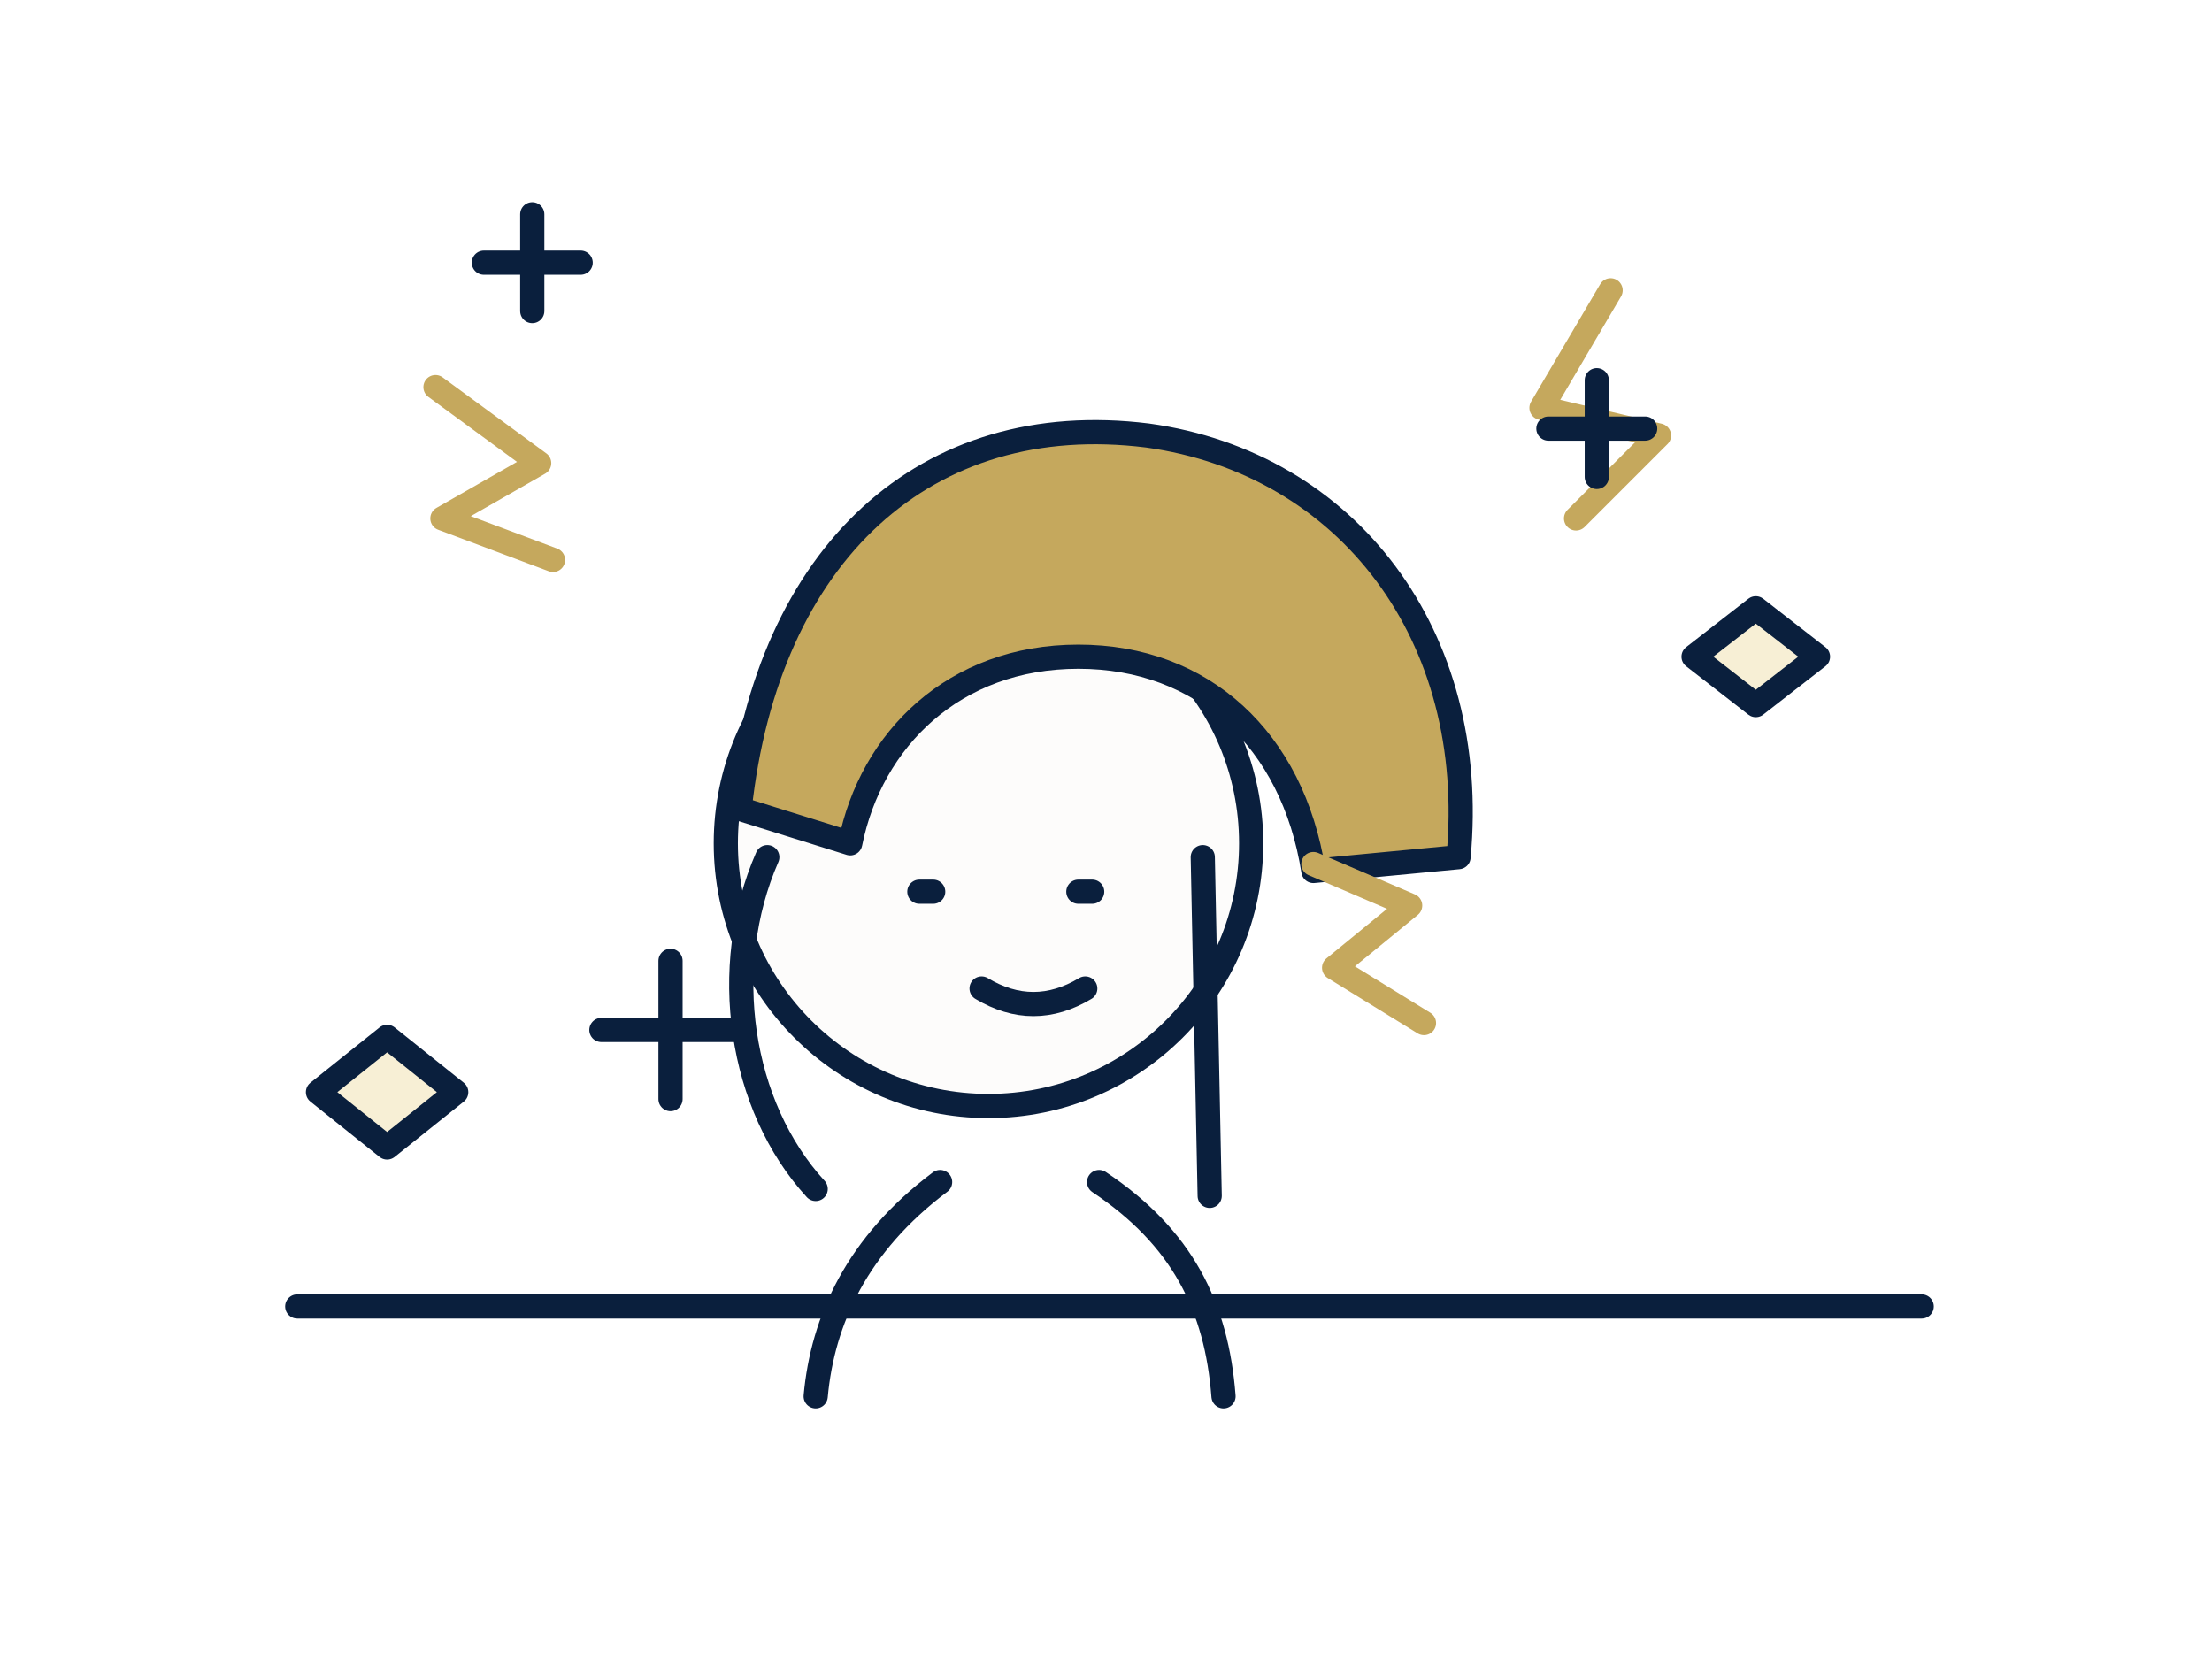
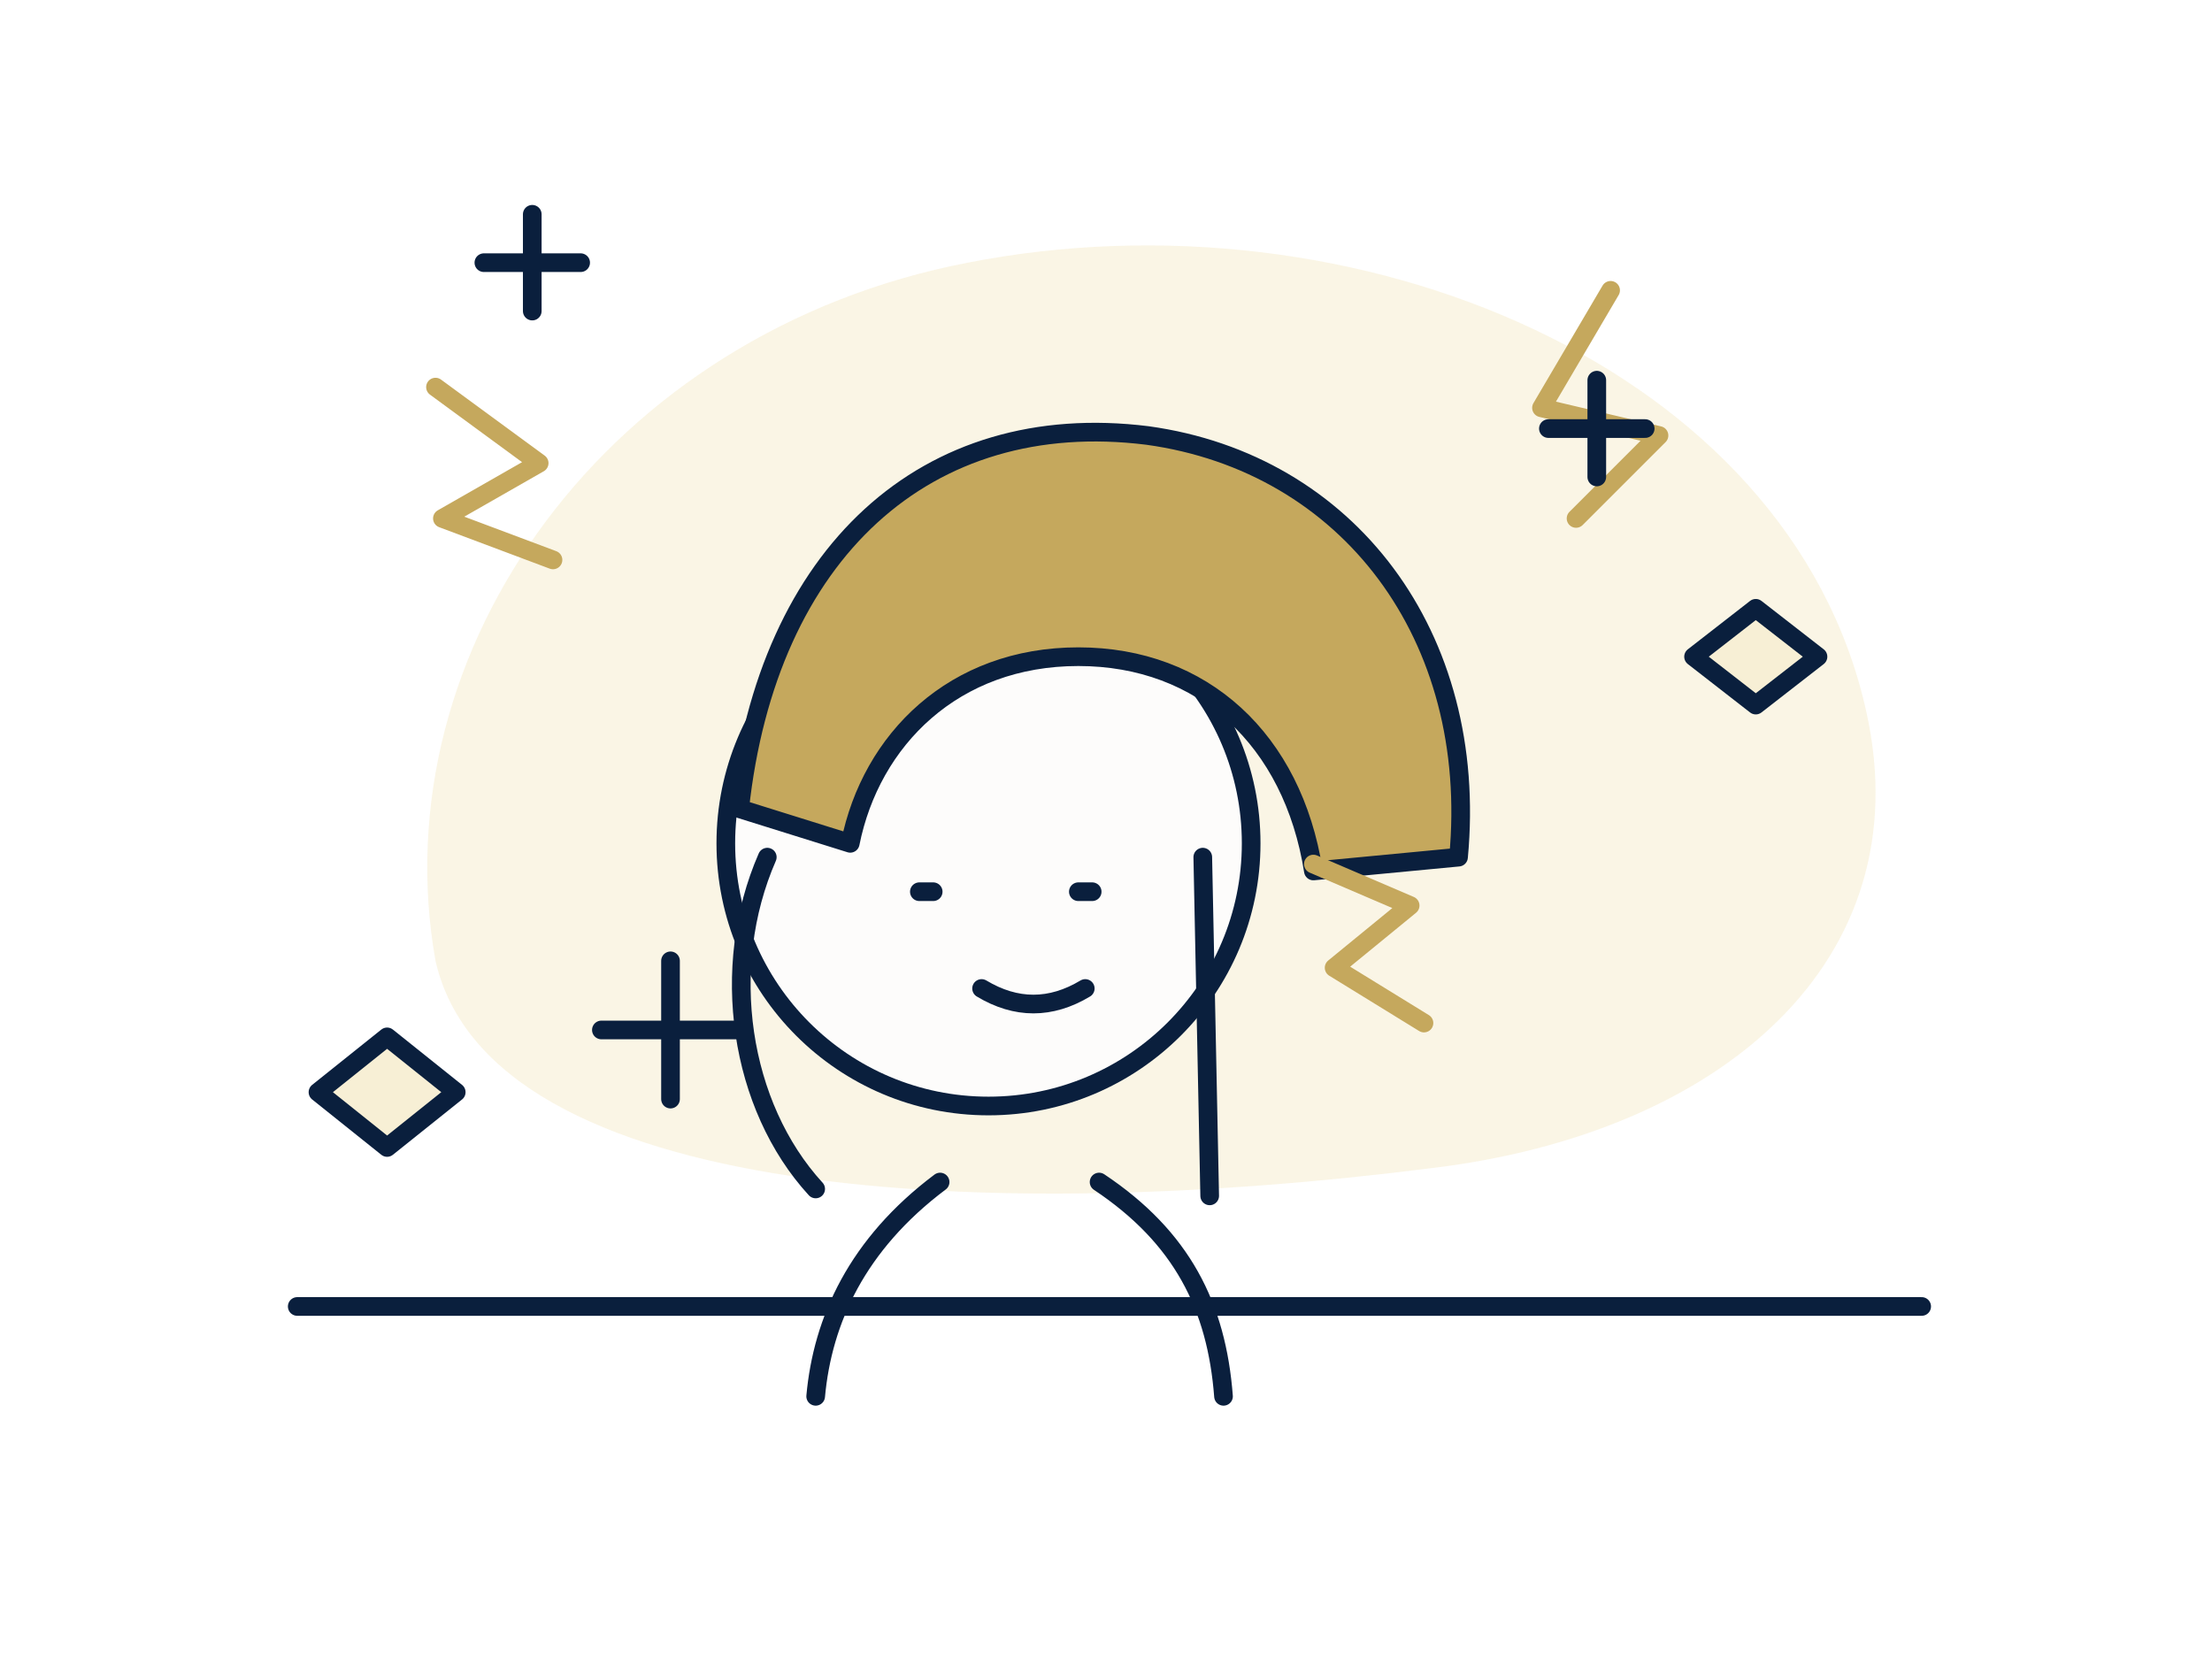
<svg xmlns="http://www.w3.org/2000/svg" viewBox="0 0 320 240" fill="none">
-   <g stroke="#0A1F3D" stroke-width="3.5" stroke-linecap="round" stroke-linejoin="round">
+   <path d="M63 139c-8-45 25-91 77-101 56-11 119 15 130 65 8 36-21 61-63 66-63 8-136 5-144-30z" fill="#F7EFD5" opacity=".62" />
+   <g stroke="#0A1F3D" stroke-width="2.7" stroke-linecap="round" stroke-linejoin="round">
    <path d="M43 189h235" />
    <circle cx="143" cy="122" r="38" fill="#FDFCFB" />
    <path d="M107 117c4-37 27-58 59-54 29 4 48 29 45 61l-21 2c-3-19-16-31-34-31-18 0-30 12-33 27z" fill="#C5A85D" />
    <path d="M111 124c-7 16-4 36 7 48m56-48 1 49m-42-44h2m21 0h2m-16 14c5 3 10 3 15 0m-21 28c-12 9-17 20-18 31m41-31c12 8 17 18 18 31" />
    <path d="m63 56 15 11-14 8 16 6m153-39-10 17 17 4-12 12m-38 50 14 6-11 9 13 8" stroke="#C5A85D" />
    <path d="M77 45v-14m-7 7h14m147 31v-14m-7 7h14m-131 87h-20m10-10v20" />
    <path d="m46 158 10-8 10 8-10 8zM245 95l9-7 9 7-9 7z" fill="#F7EFD5" />
  </g>
</svg>
